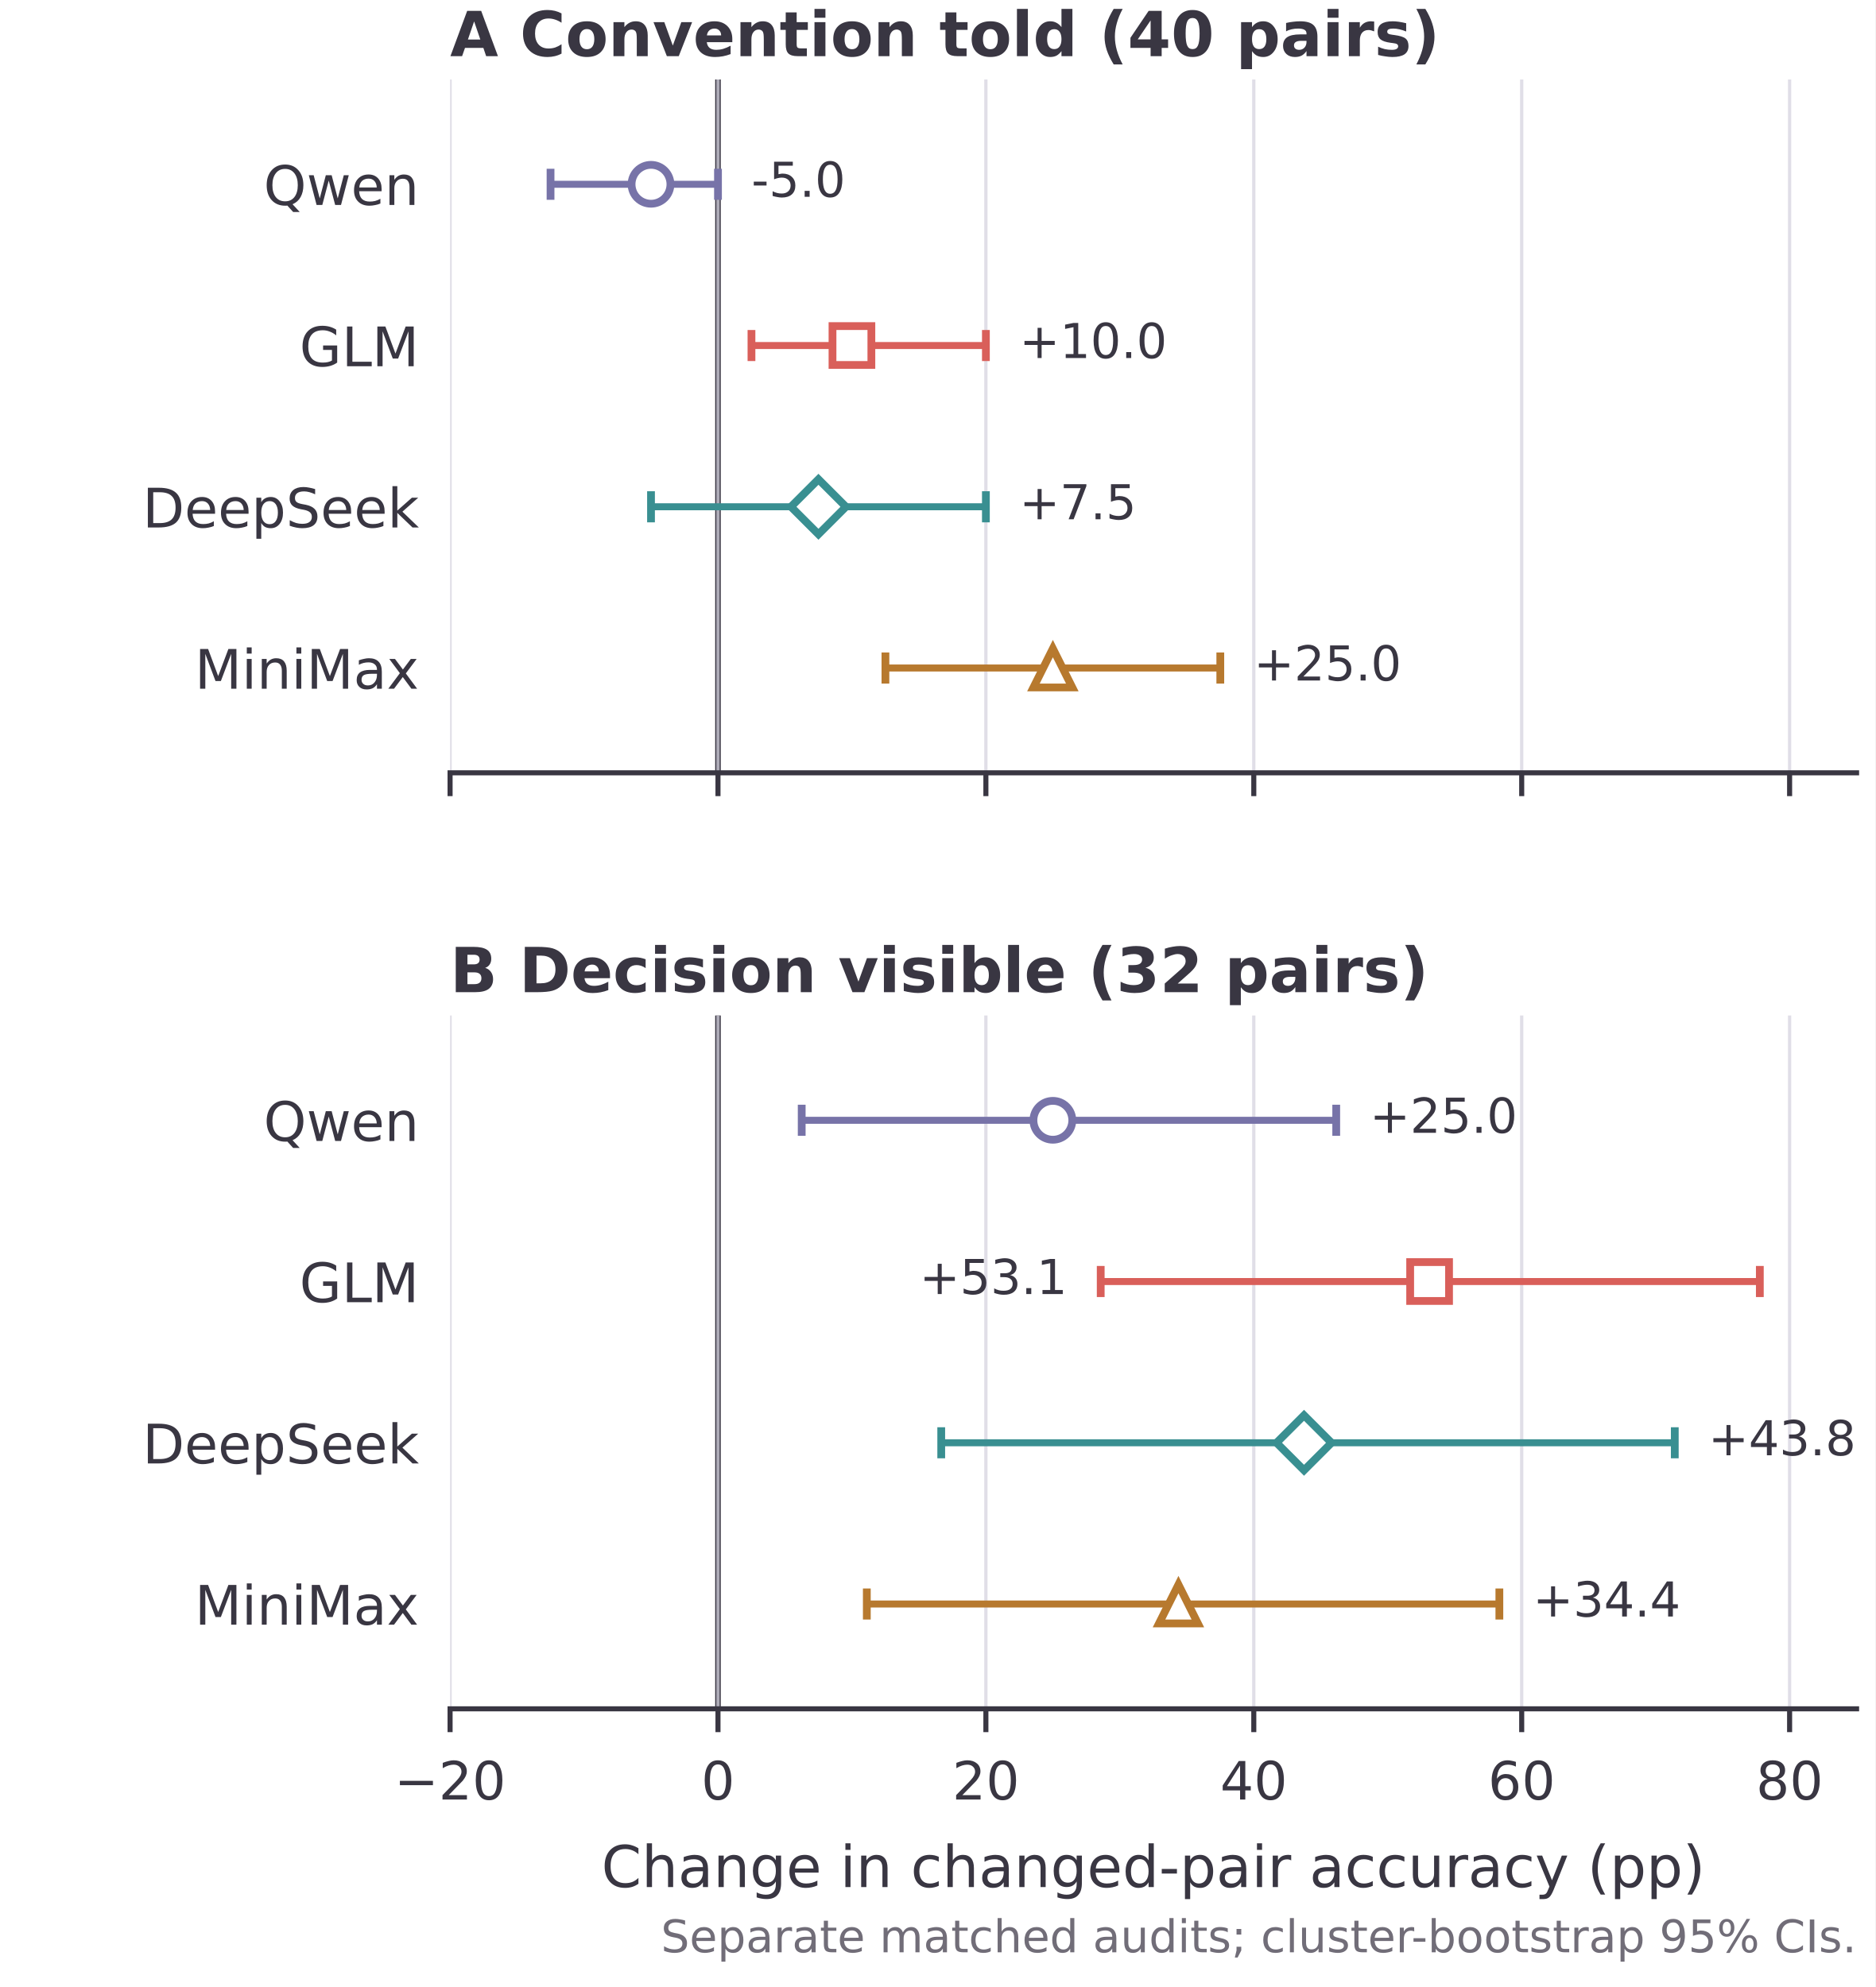
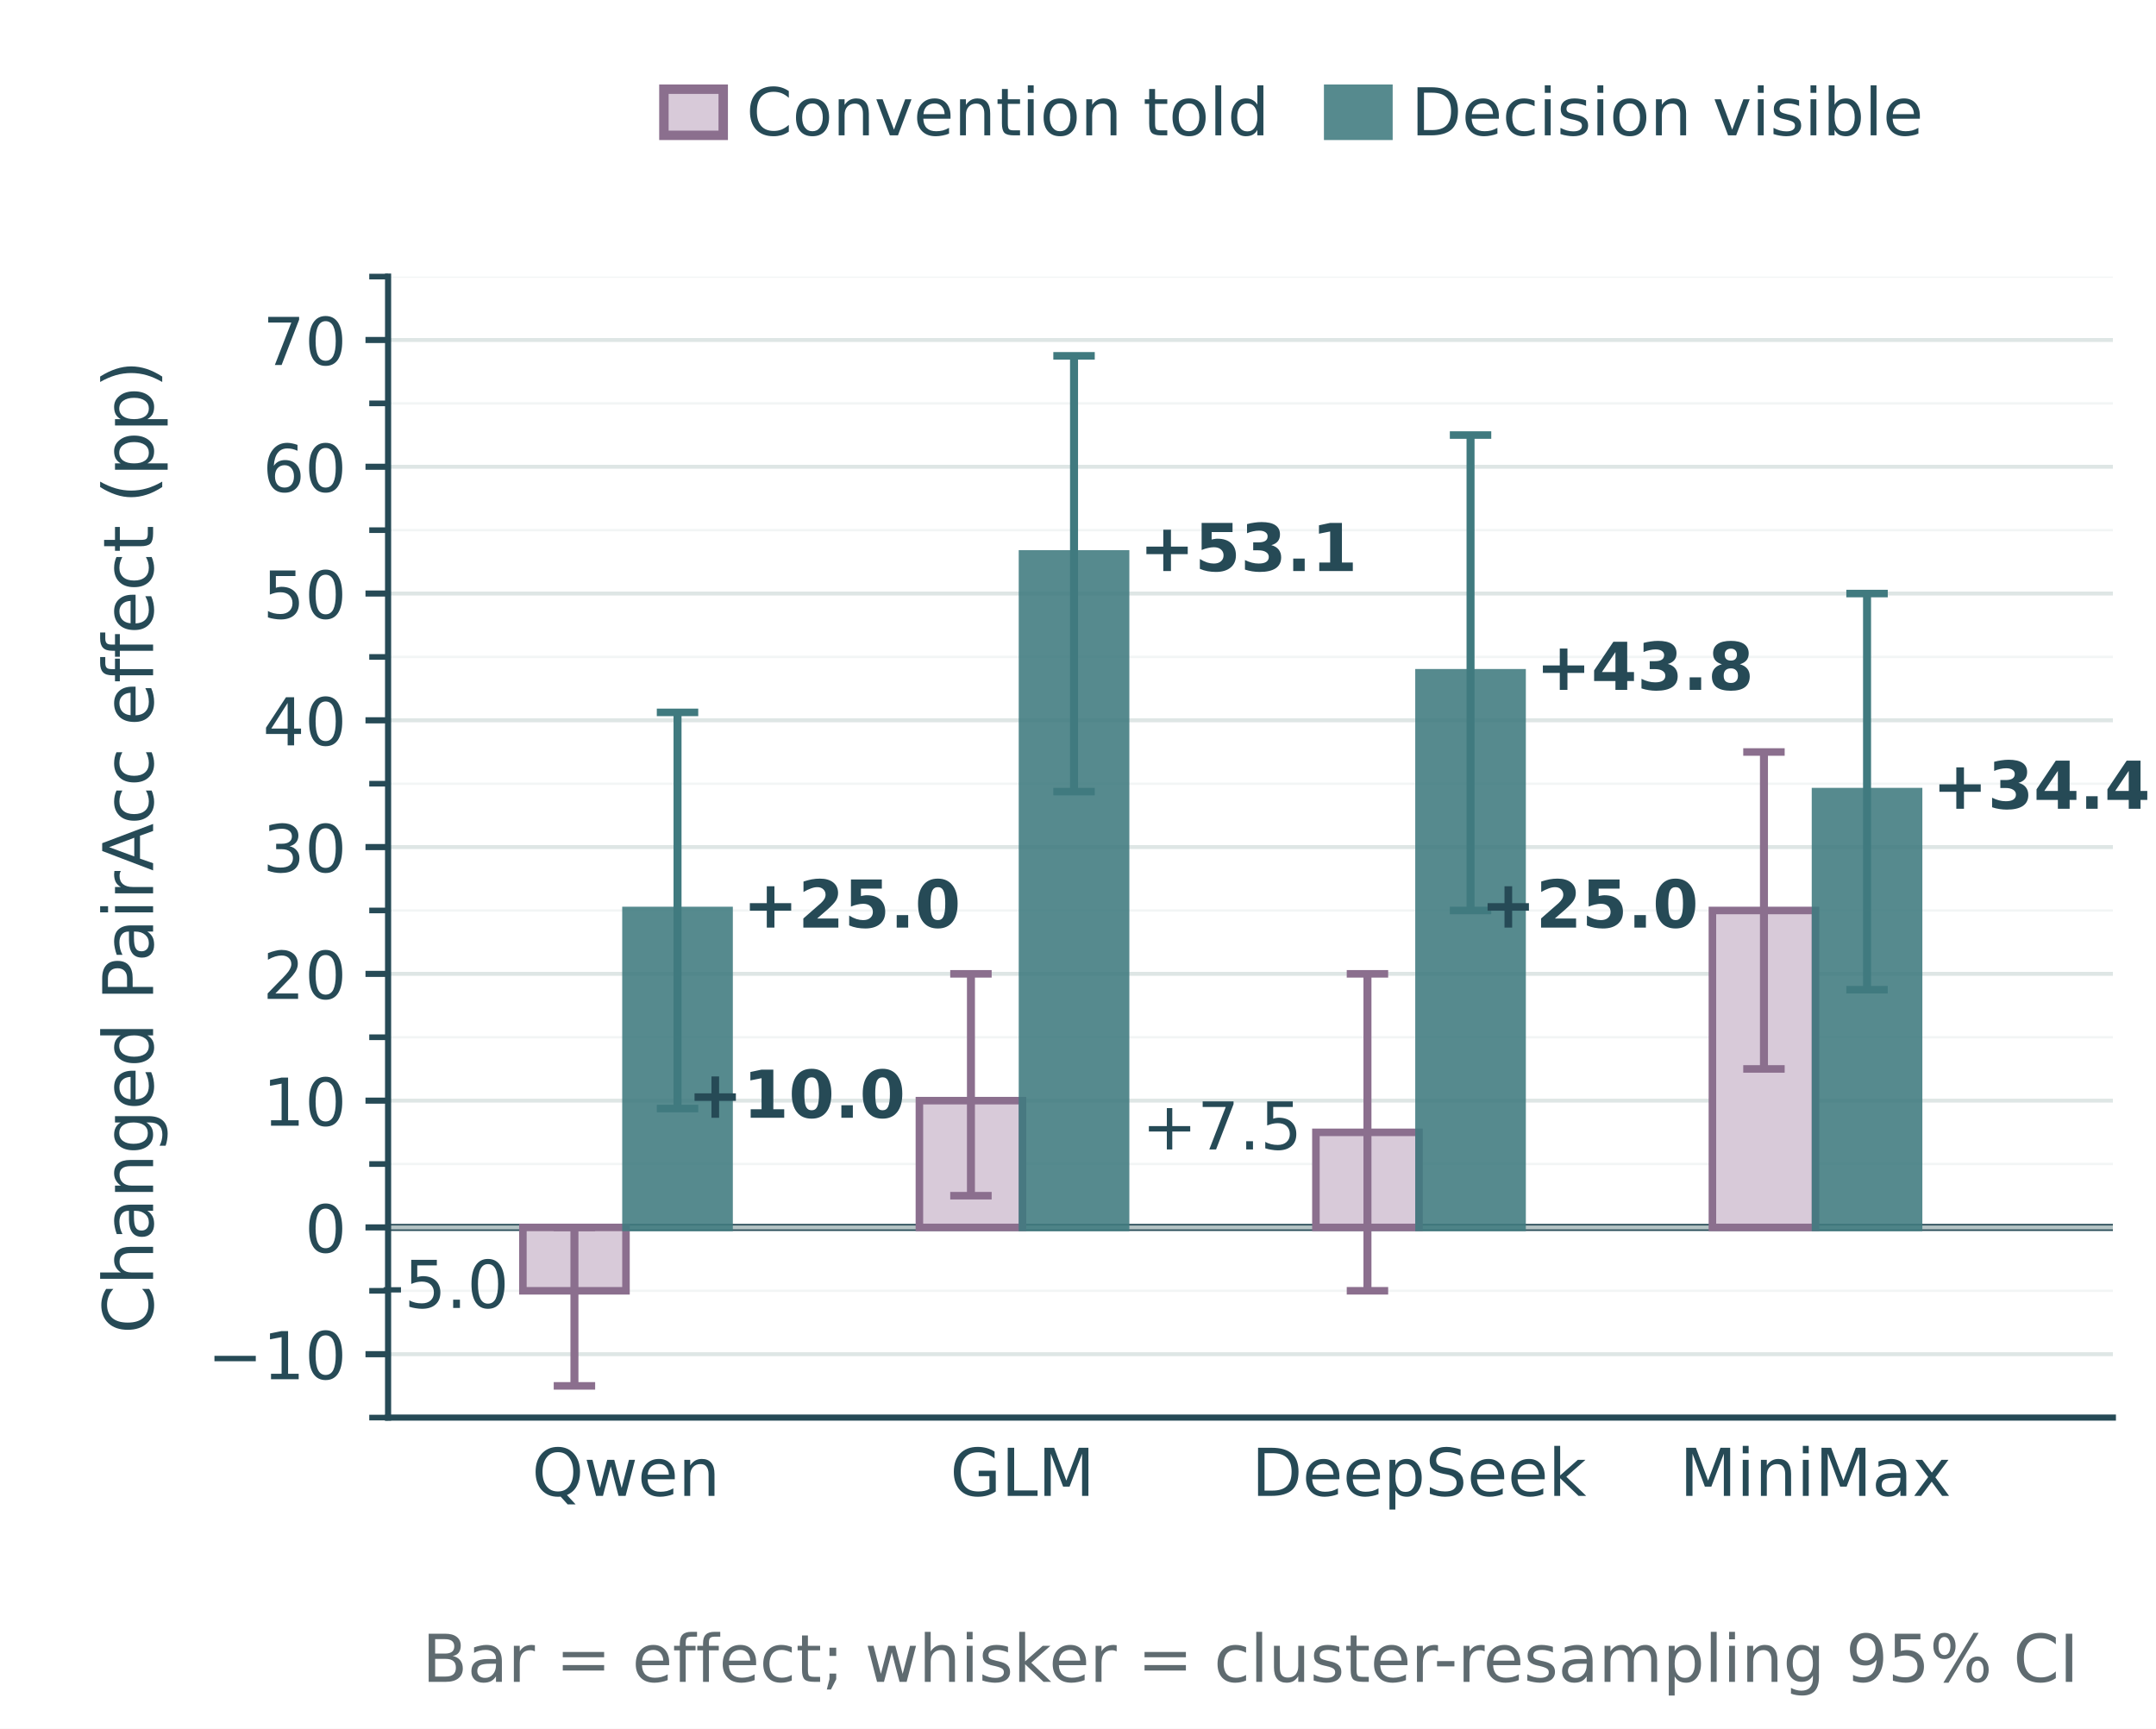
- <svg xmlns="http://www.w3.org/2000/svg" xmlns:xlink="http://www.w3.org/1999/xlink" width="241.2pt" height="255.6pt" viewBox="0 0 241.2 255.6" version="1.1">
+ <svg xmlns="http://www.w3.org/2000/svg" xmlns:xlink="http://www.w3.org/1999/xlink" width="228.96pt" height="183.6pt" viewBox="0 0 228.96 183.6" version="1.1">
  <defs>
    <style type="text/css">*{stroke-linejoin: round; stroke-linecap: butt}</style>
  </defs>
  <g id="figure_1">
    <g id="patch_1">
-       <path d="M 0 255.6 L 241.2 255.6 L 241.2 0 L 0 0 z " style="fill: #ffffff" />
+       <path d="M 0 183.6 L 228.96 183.6 L 228.96 0 L 0 0 z " style="fill: #ffffff" />
    </g>
    <g id="axes_1">
      <g id="patch_2">
-         <path d="M 57.888 99.412 L 238.788 99.412 L 238.788 10.224 L 57.888 10.224 z " style="fill: #ffffff" />
+         <path d="M 41.213 150.552 L 224.381 150.552 L 224.381 29.376 L 41.213 29.376 z " style="fill: #ffffff" />
      </g>
      <g id="line2d_1">
-         <path d="M 92.345 99.412 L 92.345 10.224 " clip-path="url(#p52b27e2eb7)" style="fill: none; stroke: #393642; stroke-width: 0.72; stroke-linecap: square" />
+         <path d="M 41.213 130.356 L 224.381 130.356 " clip-path="url(#p4b5382ca33)" style="fill: none; stroke: #264a56; stroke-width: 0.75; stroke-linecap: square" />
      </g>
      <g id="matplotlib.axis_1">
        <g id="xtick_1">
-           <g id="line2d_2">
-             <path d="M 57.888 99.412 L 57.888 10.224 " clip-path="url(#p52b27e2eb7)" style="fill: none; stroke: #d5d3df; stroke-opacity: 0.75; stroke-width: 0.42; stroke-linecap: square" />
-           </g>
-           <g id="line2d_3">
-             <defs>
-               <path id="m1e7942896d" d="M 0 0 L 0 3 " style="stroke: #393642; stroke-width: 0.65" />
-             </defs>
-             <g>
-               <use xlink:href="#m1e7942896d" x="57.888" y="99.412" style="fill: #393642; stroke: #393642; stroke-width: 0.65" />
-             </g>
+           <g id="line2d_2" />
+           <g id="text_1">
+             <text style="font-size: 7px; font-family: 'DejaVu Sans'; text-anchor: middle; fill: #264a56" x="66.477" y="158.87" transform="rotate(-0 66.47735 158.8704)">Qwen</text>
          </g>
        </g>
        <g id="xtick_2">
-           <g id="line2d_4">
-             <path d="M 92.345 99.412 L 92.345 10.224 " clip-path="url(#p52b27e2eb7)" style="fill: none; stroke: #d5d3df; stroke-opacity: 0.75; stroke-width: 0.42; stroke-linecap: square" />
-           </g>
-           <g id="line2d_5">
-             <g>
-               <use xlink:href="#m1e7942896d" x="92.345" y="99.412" style="fill: #393642; stroke: #393642; stroke-width: 0.65" />
-             </g>
+           <g id="line2d_3" />
+           <g id="text_2">
+             <text style="font-size: 7px; font-family: 'DejaVu Sans'; text-anchor: middle; fill: #264a56" x="108.585" y="158.87" transform="rotate(-0 108.5849 158.8704)">GLM</text>
          </g>
        </g>
        <g id="xtick_3">
-           <g id="line2d_6">
-             <path d="M 126.802 99.412 L 126.802 10.224 " clip-path="url(#p52b27e2eb7)" style="fill: none; stroke: #d5d3df; stroke-opacity: 0.75; stroke-width: 0.42; stroke-linecap: square" />
-           </g>
-           <g id="line2d_7">
-             <g>
-               <use xlink:href="#m1e7942896d" x="126.802" y="99.412" style="fill: #393642; stroke: #393642; stroke-width: 0.65" />
-             </g>
+           <g id="line2d_4" />
+           <g id="text_3">
+             <text style="font-size: 7px; font-family: 'DejaVu Sans'; text-anchor: middle; fill: #264a56" x="150.693" y="158.871" transform="rotate(-0 150.6925 158.8709)">DeepSeek</text>
          </g>
        </g>
        <g id="xtick_4">
-           <g id="line2d_8">
-             <path d="M 161.259 99.412 L 161.259 10.224 " clip-path="url(#p52b27e2eb7)" style="fill: none; stroke: #d5d3df; stroke-opacity: 0.75; stroke-width: 0.42; stroke-linecap: square" />
-           </g>
-           <g id="line2d_9">
-             <g>
-               <use xlink:href="#m1e7942896d" x="161.259" y="99.412" style="fill: #393642; stroke: #393642; stroke-width: 0.65" />
-             </g>
-           </g>
-         </g>
-         <g id="xtick_5">
-           <g id="line2d_10">
-             <path d="M 195.717 99.412 L 195.717 10.224 " clip-path="url(#p52b27e2eb7)" style="fill: none; stroke: #d5d3df; stroke-opacity: 0.75; stroke-width: 0.42; stroke-linecap: square" />
-           </g>
-           <g id="line2d_11">
-             <g>
-               <use xlink:href="#m1e7942896d" x="195.717" y="99.412" style="fill: #393642; stroke: #393642; stroke-width: 0.65" />
-             </g>
-           </g>
-         </g>
-         <g id="xtick_6">
-           <g id="line2d_12">
-             <path d="M 230.174 99.412 L 230.174 10.224 " clip-path="url(#p52b27e2eb7)" style="fill: none; stroke: #d5d3df; stroke-opacity: 0.75; stroke-width: 0.42; stroke-linecap: square" />
-           </g>
-           <g id="line2d_13">
-             <g>
-               <use xlink:href="#m1e7942896d" x="230.174" y="99.412" style="fill: #393642; stroke: #393642; stroke-width: 0.65" />
-             </g>
+           <g id="line2d_5" />
+           <g id="text_4">
+             <text style="font-size: 7px; font-family: 'DejaVu Sans'; text-anchor: middle; fill: #264a56" x="192.8" y="158.871" transform="rotate(-0 192.8001 158.8709)">MiniMax</text>
          </g>
        </g>
      </g>
      <g id="matplotlib.axis_2">
        <g id="ytick_1">
-           <g id="line2d_14" />
-           <g id="text_1">
-             <text style="font-size: 7px; font-family: 'DejaVu Sans'; text-anchor: end; fill: #393642" x="53.888" y="26.365" transform="rotate(-0 53.888 26.3651)">Qwen</text>
+           <g id="line2d_6">
+             <path d="M 41.213 143.82 L 224.381 143.82 " clip-path="url(#p4b5382ca33)" style="fill: none; stroke: #d6e0de; stroke-opacity: 0.8; stroke-width: 0.42; stroke-linecap: square" />
+           </g>
+           <g id="line2d_7">
+             <defs>
+               <path id="m8dcee31d18" d="M 0 0 L -2.4 0 " style="stroke: #264a56; stroke-width: 0.65" />
+             </defs>
+             <g>
+               <use xlink:href="#m8dcee31d18" x="41.213" y="143.82" style="fill: #264a56; stroke: #264a56; stroke-width: 0.65" />
+             </g>
+           </g>
+           <g id="text_5">
+             <text style="font-size: 7px; font-family: 'DejaVu Sans'; text-anchor: end; fill: #264a56" x="36.813" y="146.479" transform="rotate(-0 36.8128 146.4792)">−10</text>
          </g>
        </g>
        <g id="ytick_2">
-           <g id="line2d_15" />
-           <g id="text_2">
-             <text style="font-size: 7px; font-family: 'DejaVu Sans'; text-anchor: end; fill: #393642" x="53.888" y="47.107" transform="rotate(-0 53.888 47.10652)">GLM</text>
+           <g id="line2d_8">
+             <path d="M 41.213 130.356 L 224.381 130.356 " clip-path="url(#p4b5382ca33)" style="fill: none; stroke: #d6e0de; stroke-opacity: 0.8; stroke-width: 0.42; stroke-linecap: square" />
+           </g>
+           <g id="line2d_9">
+             <g>
+               <use xlink:href="#m8dcee31d18" x="41.213" y="130.356" style="fill: #264a56; stroke: #264a56; stroke-width: 0.65" />
+             </g>
+           </g>
+           <g id="text_6">
+             <text style="font-size: 7px; font-family: 'DejaVu Sans'; text-anchor: end; fill: #264a56" x="36.813" y="133.015" transform="rotate(-0 36.8128 133.0152)">0</text>
          </g>
        </g>
        <g id="ytick_3">
-           <g id="line2d_16" />
-           <g id="text_3">
-             <text style="font-size: 7px; font-family: 'DejaVu Sans'; text-anchor: end; fill: #393642" x="53.888" y="67.848" transform="rotate(-0 53.888 67.8482)">DeepSeek</text>
+           <g id="line2d_10">
+             <path d="M 41.213 116.892 L 224.381 116.892 " clip-path="url(#p4b5382ca33)" style="fill: none; stroke: #d6e0de; stroke-opacity: 0.8; stroke-width: 0.42; stroke-linecap: square" />
+           </g>
+           <g id="line2d_11">
+             <g>
+               <use xlink:href="#m8dcee31d18" x="41.213" y="116.892" style="fill: #264a56; stroke: #264a56; stroke-width: 0.65" />
+             </g>
+           </g>
+           <g id="text_7">
+             <text style="font-size: 7px; font-family: 'DejaVu Sans'; text-anchor: end; fill: #264a56" x="36.813" y="119.551" transform="rotate(-0 36.8128 119.5512)">10</text>
          </g>
        </g>
        <g id="ytick_4">
-           <g id="line2d_17" />
-           <g id="text_4">
-             <text style="font-size: 7px; font-family: 'DejaVu Sans'; text-anchor: end; fill: #393642" x="53.888" y="88.59" transform="rotate(-0 53.888 88.58962)">MiniMax</text>
-           </g>
+           <g id="line2d_12">
+             <path d="M 41.213 103.428 L 224.381 103.428 " clip-path="url(#p4b5382ca33)" style="fill: none; stroke: #d6e0de; stroke-opacity: 0.8; stroke-width: 0.42; stroke-linecap: square" />
+           </g>
+           <g id="line2d_13">
+             <g>
+               <use xlink:href="#m8dcee31d18" x="41.213" y="103.428" style="fill: #264a56; stroke: #264a56; stroke-width: 0.65" />
+             </g>
+           </g>
+           <g id="text_8">
+             <text style="font-size: 7px; font-family: 'DejaVu Sans'; text-anchor: end; fill: #264a56" x="36.813" y="106.087" transform="rotate(-0 36.8128 106.0872)">20</text>
+           </g>
+         </g>
+         <g id="ytick_5">
+           <g id="line2d_14">
+             <path d="M 41.213 89.964 L 224.381 89.964 " clip-path="url(#p4b5382ca33)" style="fill: none; stroke: #d6e0de; stroke-opacity: 0.8; stroke-width: 0.42; stroke-linecap: square" />
+           </g>
+           <g id="line2d_15">
+             <g>
+               <use xlink:href="#m8dcee31d18" x="41.213" y="89.964" style="fill: #264a56; stroke: #264a56; stroke-width: 0.65" />
+             </g>
+           </g>
+           <g id="text_9">
+             <text style="font-size: 7px; font-family: 'DejaVu Sans'; text-anchor: end; fill: #264a56" x="36.813" y="92.623" transform="rotate(-0 36.8128 92.62318)">30</text>
+           </g>
+         </g>
+         <g id="ytick_6">
+           <g id="line2d_16">
+             <path d="M 41.213 76.5 L 224.381 76.5 " clip-path="url(#p4b5382ca33)" style="fill: none; stroke: #d6e0de; stroke-opacity: 0.8; stroke-width: 0.42; stroke-linecap: square" />
+           </g>
+           <g id="line2d_17">
+             <g>
+               <use xlink:href="#m8dcee31d18" x="41.213" y="76.5" style="fill: #264a56; stroke: #264a56; stroke-width: 0.65" />
+             </g>
+           </g>
+           <g id="text_10">
+             <text style="font-size: 7px; font-family: 'DejaVu Sans'; text-anchor: end; fill: #264a56" x="36.813" y="79.159" transform="rotate(-0 36.8128 79.15918)">40</text>
+           </g>
+         </g>
+         <g id="ytick_7">
+           <g id="line2d_18">
+             <path d="M 41.213 63.036 L 224.381 63.036 " clip-path="url(#p4b5382ca33)" style="fill: none; stroke: #d6e0de; stroke-opacity: 0.8; stroke-width: 0.42; stroke-linecap: square" />
+           </g>
+           <g id="line2d_19">
+             <g>
+               <use xlink:href="#m8dcee31d18" x="41.213" y="63.036" style="fill: #264a56; stroke: #264a56; stroke-width: 0.65" />
+             </g>
+           </g>
+           <g id="text_11">
+             <text style="font-size: 7px; font-family: 'DejaVu Sans'; text-anchor: end; fill: #264a56" x="36.813" y="65.695" transform="rotate(-0 36.8128 65.69518)">50</text>
+           </g>
+         </g>
+         <g id="ytick_8">
+           <g id="line2d_20">
+             <path d="M 41.213 49.572 L 224.381 49.572 " clip-path="url(#p4b5382ca33)" style="fill: none; stroke: #d6e0de; stroke-opacity: 0.8; stroke-width: 0.42; stroke-linecap: square" />
+           </g>
+           <g id="line2d_21">
+             <g>
+               <use xlink:href="#m8dcee31d18" x="41.213" y="49.572" style="fill: #264a56; stroke: #264a56; stroke-width: 0.65" />
+             </g>
+           </g>
+           <g id="text_12">
+             <text style="font-size: 7px; font-family: 'DejaVu Sans'; text-anchor: end; fill: #264a56" x="36.813" y="52.231" transform="rotate(-0 36.8128 52.23118)">60</text>
+           </g>
+         </g>
+         <g id="ytick_9">
+           <g id="line2d_22">
+             <path d="M 41.213 36.108 L 224.381 36.108 " clip-path="url(#p4b5382ca33)" style="fill: none; stroke: #d6e0de; stroke-opacity: 0.8; stroke-width: 0.42; stroke-linecap: square" />
+           </g>
+           <g id="line2d_23">
+             <g>
+               <use xlink:href="#m8dcee31d18" x="41.213" y="36.108" style="fill: #264a56; stroke: #264a56; stroke-width: 0.65" />
+             </g>
+           </g>
+           <g id="text_13">
+             <text style="font-size: 7px; font-family: 'DejaVu Sans'; text-anchor: end; fill: #264a56" x="36.813" y="38.767" transform="rotate(-0 36.8128 38.76718)">70</text>
+           </g>
+         </g>
+         <g id="ytick_10">
+           <g id="line2d_24">
+             <path d="M 41.213 150.552 L 224.381 150.552 " clip-path="url(#p4b5382ca33)" style="fill: none; stroke: #d6e0de; stroke-opacity: 0.32; stroke-width: 0.25; stroke-linecap: square" />
+           </g>
+           <g id="line2d_25">
+             <defs>
+               <path id="m0b69fc28af" d="M 0 0 L -2 0 " style="stroke: #264a56; stroke-width: 0.6" />
+             </defs>
+             <g>
+               <use xlink:href="#m0b69fc28af" x="41.213" y="150.552" style="fill: #264a56; stroke: #264a56; stroke-width: 0.6" />
+             </g>
+           </g>
+         </g>
+         <g id="ytick_11">
+           <g id="line2d_26">
+             <path d="M 41.213 137.088 L 224.381 137.088 " clip-path="url(#p4b5382ca33)" style="fill: none; stroke: #d6e0de; stroke-opacity: 0.32; stroke-width: 0.25; stroke-linecap: square" />
+           </g>
+           <g id="line2d_27">
+             <g>
+               <use xlink:href="#m0b69fc28af" x="41.213" y="137.088" style="fill: #264a56; stroke: #264a56; stroke-width: 0.6" />
+             </g>
+           </g>
+         </g>
+         <g id="ytick_12">
+           <g id="line2d_28">
+             <path d="M 41.213 123.624 L 224.381 123.624 " clip-path="url(#p4b5382ca33)" style="fill: none; stroke: #d6e0de; stroke-opacity: 0.32; stroke-width: 0.25; stroke-linecap: square" />
+           </g>
+           <g id="line2d_29">
+             <g>
+               <use xlink:href="#m0b69fc28af" x="41.213" y="123.624" style="fill: #264a56; stroke: #264a56; stroke-width: 0.6" />
+             </g>
+           </g>
+         </g>
+         <g id="ytick_13">
+           <g id="line2d_30">
+             <path d="M 41.213 110.16 L 224.381 110.16 " clip-path="url(#p4b5382ca33)" style="fill: none; stroke: #d6e0de; stroke-opacity: 0.32; stroke-width: 0.25; stroke-linecap: square" />
+           </g>
+           <g id="line2d_31">
+             <g>
+               <use xlink:href="#m0b69fc28af" x="41.213" y="110.16" style="fill: #264a56; stroke: #264a56; stroke-width: 0.6" />
+             </g>
+           </g>
+         </g>
+         <g id="ytick_14">
+           <g id="line2d_32">
+             <path d="M 41.213 96.696 L 224.381 96.696 " clip-path="url(#p4b5382ca33)" style="fill: none; stroke: #d6e0de; stroke-opacity: 0.32; stroke-width: 0.25; stroke-linecap: square" />
+           </g>
+           <g id="line2d_33">
+             <g>
+               <use xlink:href="#m0b69fc28af" x="41.213" y="96.696" style="fill: #264a56; stroke: #264a56; stroke-width: 0.6" />
+             </g>
+           </g>
+         </g>
+         <g id="ytick_15">
+           <g id="line2d_34">
+             <path d="M 41.213 83.232 L 224.381 83.232 " clip-path="url(#p4b5382ca33)" style="fill: none; stroke: #d6e0de; stroke-opacity: 0.32; stroke-width: 0.25; stroke-linecap: square" />
+           </g>
+           <g id="line2d_35">
+             <g>
+               <use xlink:href="#m0b69fc28af" x="41.213" y="83.232" style="fill: #264a56; stroke: #264a56; stroke-width: 0.6" />
+             </g>
+           </g>
+         </g>
+         <g id="ytick_16">
+           <g id="line2d_36">
+             <path d="M 41.213 69.768 L 224.381 69.768 " clip-path="url(#p4b5382ca33)" style="fill: none; stroke: #d6e0de; stroke-opacity: 0.32; stroke-width: 0.25; stroke-linecap: square" />
+           </g>
+           <g id="line2d_37">
+             <g>
+               <use xlink:href="#m0b69fc28af" x="41.213" y="69.768" style="fill: #264a56; stroke: #264a56; stroke-width: 0.6" />
+             </g>
+           </g>
+         </g>
+         <g id="ytick_17">
+           <g id="line2d_38">
+             <path d="M 41.213 56.304 L 224.381 56.304 " clip-path="url(#p4b5382ca33)" style="fill: none; stroke: #d6e0de; stroke-opacity: 0.32; stroke-width: 0.25; stroke-linecap: square" />
+           </g>
+           <g id="line2d_39">
+             <g>
+               <use xlink:href="#m0b69fc28af" x="41.213" y="56.304" style="fill: #264a56; stroke: #264a56; stroke-width: 0.6" />
+             </g>
+           </g>
+         </g>
+         <g id="ytick_18">
+           <g id="line2d_40">
+             <path d="M 41.213 42.84 L 224.381 42.84 " clip-path="url(#p4b5382ca33)" style="fill: none; stroke: #d6e0de; stroke-opacity: 0.32; stroke-width: 0.25; stroke-linecap: square" />
+           </g>
+           <g id="line2d_41">
+             <g>
+               <use xlink:href="#m0b69fc28af" x="41.213" y="42.84" style="fill: #264a56; stroke: #264a56; stroke-width: 0.6" />
+             </g>
+           </g>
+         </g>
+         <g id="ytick_19">
+           <g id="line2d_42">
+             <path d="M 41.213 29.376 L 224.381 29.376 " clip-path="url(#p4b5382ca33)" style="fill: none; stroke: #d6e0de; stroke-opacity: 0.32; stroke-width: 0.25; stroke-linecap: square" />
+           </g>
+           <g id="line2d_43">
+             <g>
+               <use xlink:href="#m0b69fc28af" x="41.213" y="29.376" style="fill: #264a56; stroke: #264a56; stroke-width: 0.6" />
+             </g>
+           </g>
+         </g>
+         <g id="text_14">
+           <text style="font-size: 7.4px; font-family: 'DejaVu Sans'; text-anchor: middle; fill: #264a56" x="16.262" y="89.964" transform="rotate(-90 16.26178 89.964)">Changed PairAcc effect (pp)</text>
        </g>
      </g>
      <g id="patch_3">
-         <path d="M 57.888 99.412 L 238.788 99.412 " style="fill: none; stroke: #393642; stroke-width: 0.65; stroke-linejoin: miter; stroke-linecap: square" />
+         <path d="M 55.529 130.356 L 66.477 130.356 L 66.477 137.088 L 55.529 137.088 z " clip-path="url(#p4b5382ca33)" style="fill: #d8cad9; stroke: #8b6f8e; stroke-width: 0.8; stroke-linejoin: miter" />
+       </g>
+       <g id="patch_4">
+         <path d="M 66.477 130.356 L 77.425 130.356 L 77.425 96.696 L 66.477 96.696 z " clip-path="url(#p4b5382ca33)" style="fill: #407a7f; opacity: 0.88; stroke: #407a7f; stroke-width: 0.8; stroke-linejoin: miter" />
+       </g>
+       <g id="patch_5">
+         <path d="M 97.637 130.356 L 108.585 130.356 L 108.585 116.892 L 97.637 116.892 z " clip-path="url(#p4b5382ca33)" style="fill: #d8cad9; stroke: #8b6f8e; stroke-width: 0.8; stroke-linejoin: miter" />
+       </g>
+       <g id="patch_6">
+         <path d="M 108.585 130.356 L 119.533 130.356 L 119.533 58.828 L 108.585 58.828 z " clip-path="url(#p4b5382ca33)" style="fill: #407a7f; opacity: 0.88; stroke: #407a7f; stroke-width: 0.8; stroke-linejoin: miter" />
+       </g>
+       <g id="patch_7">
+         <path d="M 139.745 130.356 L 150.693 130.356 L 150.693 120.258 L 139.745 120.258 z " clip-path="url(#p4b5382ca33)" style="fill: #d8cad9; stroke: #8b6f8e; stroke-width: 0.8; stroke-linejoin: miter" />
+       </g>
+       <g id="patch_8">
+         <path d="M 150.693 130.356 L 161.64 130.356 L 161.64 71.451 L 150.693 71.451 z " clip-path="url(#p4b5382ca33)" style="fill: #407a7f; opacity: 0.88; stroke: #407a7f; stroke-width: 0.8; stroke-linejoin: miter" />
+       </g>
+       <g id="patch_9">
+         <path d="M 181.852 130.356 L 192.8 130.356 L 192.8 96.696 L 181.852 96.696 z " clip-path="url(#p4b5382ca33)" style="fill: #d8cad9; stroke: #8b6f8e; stroke-width: 0.8; stroke-linejoin: miter" />
+       </g>
+       <g id="patch_10">
+         <path d="M 192.8 130.356 L 203.748 130.356 L 203.748 84.073 L 192.8 84.073 z " clip-path="url(#p4b5382ca33)" style="fill: #407a7f; opacity: 0.88; stroke: #407a7f; stroke-width: 0.8; stroke-linejoin: miter" />
+       </g>
+       <g id="patch_11">
+         <path d="M 41.213 150.552 L 41.213 29.376 " style="fill: none; stroke: #264a56; stroke-width: 0.65; stroke-linejoin: miter; stroke-linecap: square" />
+       </g>
+       <g id="patch_12">
+         <path d="M 41.213 150.552 L 224.381 150.552 " style="fill: none; stroke: #264a56; stroke-width: 0.65; stroke-linejoin: miter; stroke-linecap: square" />
      </g>
      <g id="LineCollection_1">
-         <path d="M 70.809 23.706 L 92.345 23.706 " clip-path="url(#p52b27e2eb7)" style="fill: none; stroke: #7773a8; stroke-width: 0.9" />
-       </g>
-       <g id="line2d_18">
+         <path d="M 61.003 147.186 L 61.003 130.356 " clip-path="url(#p4b5382ca33)" style="fill: none; stroke: #8b6f8e; stroke-width: 0.85" />
+       </g>
+       <g id="line2d_44">
        <defs>
-           <path id="mc3fe149f65" d="M 0 2 L 0 -2 " style="stroke: #7773a8" />
+           <path id="m7b2ee57a2c" d="M 2.2 0 L -2.2 -0 " style="stroke: #8b6f8e; stroke-width: 0.8" />
        </defs>
-         <g clip-path="url(#p52b27e2eb7)">
-           <use xlink:href="#mc3fe149f65" x="70.809" y="23.706" style="fill: #1f77b4; stroke: #7773a8" />
-         </g>
-       </g>
-       <g id="line2d_19">
-         <g clip-path="url(#p52b27e2eb7)">
-           <use xlink:href="#mc3fe149f65" x="92.345" y="23.706" style="fill: #1f77b4; stroke: #7773a8" />
-         </g>
-       </g>
-       <g id="text_5">
-         <text style="font-size: 6.2px; font-family: 'DejaVu Sans'; text-anchor: start; fill: #393642" x="96.652" y="25.316" transform="rotate(-0 96.65229 25.31647)">-5.0</text>
+         <g clip-path="url(#p4b5382ca33)">
+           <use xlink:href="#m7b2ee57a2c" x="61.003" y="147.186" style="fill: #1f77b4; stroke: #8b6f8e; stroke-width: 0.8" />
+         </g>
+       </g>
+       <g id="line2d_45">
+         <g clip-path="url(#p4b5382ca33)">
+           <use xlink:href="#m7b2ee57a2c" x="61.003" y="130.356" style="fill: #1f77b4; stroke: #8b6f8e; stroke-width: 0.8" />
+         </g>
      </g>
      <g id="LineCollection_2">
-         <path d="M 96.652 44.447 L 126.802 44.447 " clip-path="url(#p52b27e2eb7)" style="fill: none; stroke: #d95f5a; stroke-width: 0.9" />
-       </g>
-       <g id="line2d_20">
+         <path d="M 71.951 117.734 L 71.951 75.659 " clip-path="url(#p4b5382ca33)" style="fill: none; stroke: #407a7f; stroke-width: 0.85" />
+       </g>
+       <g id="line2d_46">
        <defs>
-           <path id="meba94f6f41" d="M 0 2 L 0 -2 " style="stroke: #d95f5a" />
+           <path id="m14e92a8eba" d="M 2.2 0 L -2.2 -0 " style="stroke: #407a7f; stroke-width: 0.8" />
        </defs>
-         <g clip-path="url(#p52b27e2eb7)">
-           <use xlink:href="#meba94f6f41" x="96.652" y="44.447" style="fill: #ff7f0e; stroke: #d95f5a" />
-         </g>
-       </g>
-       <g id="line2d_21">
-         <g clip-path="url(#p52b27e2eb7)">
-           <use xlink:href="#meba94f6f41" x="126.802" y="44.447" style="fill: #ff7f0e; stroke: #d95f5a" />
-         </g>
-       </g>
-       <g id="text_6">
-         <text style="font-size: 6.2px; font-family: 'DejaVu Sans'; text-anchor: start; fill: #393642" x="131.109" y="46.058" transform="rotate(-0 131.1094 46.05788)">+10.0</text>
+         <g clip-path="url(#p4b5382ca33)">
+           <use xlink:href="#m14e92a8eba" x="71.951" y="117.734" style="fill: #1f77b4; stroke: #407a7f; stroke-width: 0.8" />
+         </g>
+       </g>
+       <g id="line2d_47">
+         <g clip-path="url(#p4b5382ca33)">
+           <use xlink:href="#m14e92a8eba" x="71.951" y="75.659" style="fill: #1f77b4; stroke: #407a7f; stroke-width: 0.8" />
+         </g>
      </g>
      <g id="LineCollection_3">
-         <path d="M 83.731 65.189 L 126.802 65.189 " clip-path="url(#p52b27e2eb7)" style="fill: none; stroke: #398f91; stroke-width: 0.9" />
-       </g>
-       <g id="line2d_22">
-         <defs>
-           <path id="m92b0b7b442" d="M 0 2 L 0 -2 " style="stroke: #398f91" />
-         </defs>
-         <g clip-path="url(#p52b27e2eb7)">
-           <use xlink:href="#m92b0b7b442" x="83.731" y="65.189" style="fill: #2ca02c; stroke: #398f91" />
-         </g>
-       </g>
-       <g id="line2d_23">
-         <g clip-path="url(#p52b27e2eb7)">
-           <use xlink:href="#m92b0b7b442" x="126.802" y="65.189" style="fill: #2ca02c; stroke: #398f91" />
-         </g>
-       </g>
-       <g id="text_7">
-         <text style="font-size: 6.2px; font-family: 'DejaVu Sans'; text-anchor: start; fill: #393642" x="131.109" y="66.799" transform="rotate(-0 131.1094 66.7993)">+7.5</text>
+         <path d="M 103.111 126.99 L 103.111 103.428 " clip-path="url(#p4b5382ca33)" style="fill: none; stroke: #8b6f8e; stroke-width: 0.85" />
+       </g>
+       <g id="line2d_48">
+         <g clip-path="url(#p4b5382ca33)">
+           <use xlink:href="#m7b2ee57a2c" x="103.111" y="126.99" style="fill: #1f77b4; stroke: #8b6f8e; stroke-width: 0.8" />
+         </g>
+       </g>
+       <g id="line2d_49">
+         <g clip-path="url(#p4b5382ca33)">
+           <use xlink:href="#m7b2ee57a2c" x="103.111" y="103.428" style="fill: #1f77b4; stroke: #8b6f8e; stroke-width: 0.8" />
+         </g>
      </g>
      <g id="LineCollection_4">
-         <path d="M 113.881 85.93 L 156.952 85.93 " clip-path="url(#p52b27e2eb7)" style="fill: none; stroke: #b7792e; stroke-width: 0.9" />
-       </g>
-       <g id="line2d_24">
-         <defs>
-           <path id="m4ad0f5ff0e" d="M 0 2 L 0 -2 " style="stroke: #b7792e" />
-         </defs>
-         <g clip-path="url(#p52b27e2eb7)">
-           <use xlink:href="#m4ad0f5ff0e" x="113.881" y="85.93" style="fill: #d62728; stroke: #b7792e" />
-         </g>
-       </g>
-       <g id="line2d_25">
-         <g clip-path="url(#p52b27e2eb7)">
-           <use xlink:href="#m4ad0f5ff0e" x="156.952" y="85.93" style="fill: #d62728; stroke: #b7792e" />
-         </g>
-       </g>
-       <g id="text_8">
-         <text style="font-size: 6.2px; font-family: 'DejaVu Sans'; text-anchor: start; fill: #393642" x="161.259" y="87.541" transform="rotate(-0 161.2594 87.54071)">+25.0</text>
-       </g>
-       <g id="text_9">
-         <text style="font-weight: 700; font-size: 8px; font-family: 'DejaVu Sans'; text-anchor: start; fill: #393642" x="57.888" y="7.224" transform="rotate(-0 57.888 7.224)">A  Convention told (40 pairs)</text>
-       </g>
-       <g id="line2d_26">
-         <defs>
-           <path id="ma683d4ed22" d="M 0 2.5 C 0.663 2.5 1.299 2.237 1.768 1.768 C 2.237 1.299 2.5 0.663 2.5 0 C 2.5 -0.663 2.237 -1.299 1.768 -1.768 C 1.299 -2.237 0.663 -2.5 0 -2.5 C -0.663 -2.5 -1.299 -2.237 -1.768 -1.768 C -2.237 -1.299 -2.5 -0.663 -2.5 0 C -2.5 0.663 -2.237 1.299 -1.768 1.768 C -1.299 2.237 -0.663 2.5 0 2.5 z " style="stroke: #7773a8" />
-         </defs>
-         <g clip-path="url(#p52b27e2eb7)">
-           <use xlink:href="#ma683d4ed22" x="83.731" y="23.706" style="fill: #ffffff; stroke: #7773a8" />
-         </g>
-       </g>
-       <g id="line2d_27">
-         <defs>
-           <path id="m601b0649b5" d="M -2.5 2.5 L 2.5 2.5 L 2.5 -2.5 L -2.5 -2.5 z " style="stroke: #d95f5a; stroke-linejoin: miter" />
-         </defs>
-         <g clip-path="url(#p52b27e2eb7)">
-           <use xlink:href="#m601b0649b5" x="109.574" y="44.447" style="fill: #ffffff; stroke: #d95f5a; stroke-linejoin: miter" />
-         </g>
-       </g>
-       <g id="line2d_28">
-         <defs>
-           <path id="mabc0e6b195" d="M -0 3.536 L 3.536 0 L 0 -3.536 L -3.536 -0 z " style="stroke: #398f91; stroke-linejoin: miter" />
-         </defs>
-         <g clip-path="url(#p52b27e2eb7)">
-           <use xlink:href="#mabc0e6b195" x="105.267" y="65.189" style="fill: #ffffff; stroke: #398f91; stroke-linejoin: miter" />
-         </g>
-       </g>
-       <g id="line2d_29">
-         <defs>
-           <path id="mdefe6f6e66" d="M 0 -2.5 L -2.5 2.5 L 2.5 2.5 z " style="stroke: #b7792e; stroke-linejoin: miter" />
-         </defs>
-         <g clip-path="url(#p52b27e2eb7)">
-           <use xlink:href="#mdefe6f6e66" x="135.417" y="85.93" style="fill: #ffffff; stroke: #b7792e; stroke-linejoin: miter" />
-         </g>
+         <path d="M 114.059 84.073 L 114.059 37.791 " clip-path="url(#p4b5382ca33)" style="fill: none; stroke: #407a7f; stroke-width: 0.85" />
+       </g>
+       <g id="line2d_50">
+         <g clip-path="url(#p4b5382ca33)">
+           <use xlink:href="#m14e92a8eba" x="114.059" y="84.073" style="fill: #1f77b4; stroke: #407a7f; stroke-width: 0.8" />
+         </g>
+       </g>
+       <g id="line2d_51">
+         <g clip-path="url(#p4b5382ca33)">
+           <use xlink:href="#m14e92a8eba" x="114.059" y="37.791" style="fill: #1f77b4; stroke: #407a7f; stroke-width: 0.8" />
+         </g>
+       </g>
+       <g id="LineCollection_5">
+         <path d="M 145.219 137.088 L 145.219 103.428 " clip-path="url(#p4b5382ca33)" style="fill: none; stroke: #8b6f8e; stroke-width: 0.85" />
+       </g>
+       <g id="line2d_52">
+         <g clip-path="url(#p4b5382ca33)">
+           <use xlink:href="#m7b2ee57a2c" x="145.219" y="137.088" style="fill: #1f77b4; stroke: #8b6f8e; stroke-width: 0.8" />
+         </g>
+       </g>
+       <g id="line2d_53">
+         <g clip-path="url(#p4b5382ca33)">
+           <use xlink:href="#m7b2ee57a2c" x="145.219" y="103.428" style="fill: #1f77b4; stroke: #8b6f8e; stroke-width: 0.8" />
+         </g>
+       </g>
+       <g id="LineCollection_6">
+         <path d="M 156.167 96.696 L 156.167 46.206 " clip-path="url(#p4b5382ca33)" style="fill: none; stroke: #407a7f; stroke-width: 0.85" />
+       </g>
+       <g id="line2d_54">
+         <g clip-path="url(#p4b5382ca33)">
+           <use xlink:href="#m14e92a8eba" x="156.167" y="96.696" style="fill: #1f77b4; stroke: #407a7f; stroke-width: 0.8" />
+         </g>
+       </g>
+       <g id="line2d_55">
+         <g clip-path="url(#p4b5382ca33)">
+           <use xlink:href="#m14e92a8eba" x="156.167" y="46.206" style="fill: #1f77b4; stroke: #407a7f; stroke-width: 0.8" />
+         </g>
+       </g>
+       <g id="LineCollection_7">
+         <path d="M 187.326 113.526 L 187.326 79.866 " clip-path="url(#p4b5382ca33)" style="fill: none; stroke: #8b6f8e; stroke-width: 0.85" />
+       </g>
+       <g id="line2d_56">
+         <g clip-path="url(#p4b5382ca33)">
+           <use xlink:href="#m7b2ee57a2c" x="187.326" y="113.526" style="fill: #1f77b4; stroke: #8b6f8e; stroke-width: 0.8" />
+         </g>
+       </g>
+       <g id="line2d_57">
+         <g clip-path="url(#p4b5382ca33)">
+           <use xlink:href="#m7b2ee57a2c" x="187.326" y="79.866" style="fill: #1f77b4; stroke: #8b6f8e; stroke-width: 0.8" />
+         </g>
+       </g>
+       <g id="LineCollection_8">
+         <path d="M 198.274 105.111 L 198.274 63.036 " clip-path="url(#p4b5382ca33)" style="fill: none; stroke: #407a7f; stroke-width: 0.85" />
+       </g>
+       <g id="line2d_58">
+         <g clip-path="url(#p4b5382ca33)">
+           <use xlink:href="#m14e92a8eba" x="198.274" y="105.111" style="fill: #1f77b4; stroke: #407a7f; stroke-width: 0.8" />
+         </g>
+       </g>
+       <g id="line2d_59">
+         <g clip-path="url(#p4b5382ca33)">
+           <use xlink:href="#m14e92a8eba" x="198.274" y="63.036" style="fill: #1f77b4; stroke: #407a7f; stroke-width: 0.8" />
+         </g>
+       </g>
+       <g id="text_15">
+         <text style="font-size: 7px; font-family: 'DejaVu Sans'; text-anchor: end; fill: #264a56" x="54.056" y="138.906" transform="rotate(-0 54.05561 138.9064)">-5.0</text>
+       </g>
+       <g id="text_16">
+         <text style="font-weight: 700; font-size: 7px; font-family: 'DejaVu Sans'; text-anchor: start; fill: #264a56" x="78.899" y="98.514" transform="rotate(-0 78.89909 98.51436)">+25.0</text>
+       </g>
+       <g id="text_17">
+         <text style="font-weight: 700; font-size: 7px; font-family: 'DejaVu Sans'; text-anchor: end; fill: #264a56" x="96.163" y="118.71" transform="rotate(-0 96.1632 118.7104)">+10.0</text>
+       </g>
+       <g id="text_18">
+         <text style="font-weight: 700; font-size: 7px; font-family: 'DejaVu Sans'; text-anchor: start; fill: #264a56" x="121.007" y="60.647" transform="rotate(-0 121.0067 60.64686)">+53.1</text>
+       </g>
+       <g id="text_19">
+         <text style="font-size: 7px; font-family: 'DejaVu Sans'; text-anchor: end; fill: #264a56" x="138.271" y="122.076" transform="rotate(-0 138.2708 122.0764)">+7.5</text>
+       </g>
+       <g id="text_20">
+         <text style="font-weight: 700; font-size: 7px; font-family: 'DejaVu Sans'; text-anchor: start; fill: #264a56" x="163.114" y="73.269" transform="rotate(-0 163.1143 73.26936)">+43.8</text>
+       </g>
+       <g id="text_21">
+         <text style="font-weight: 700; font-size: 7px; font-family: 'DejaVu Sans'; text-anchor: end; fill: #264a56" x="180.378" y="98.514" transform="rotate(-0 180.3784 98.51436)">+25.0</text>
+       </g>
+       <g id="text_22">
+         <text style="font-weight: 700; font-size: 7px; font-family: 'DejaVu Sans'; text-anchor: start; fill: #264a56" x="205.222" y="85.892" transform="rotate(-0 205.2218 85.89186)">+34.4</text>
      </g>
    </g>
-     <g id="axes_2">
-       <g id="patch_4">
-         <path d="M 57.888 219.816 L 238.788 219.816 L 238.788 130.628 L 57.888 130.628 z " style="fill: #ffffff" />
-       </g>
-       <g id="line2d_30">
-         <path d="M 92.345 219.816 L 92.345 130.628 " clip-path="url(#pd881dd7d60)" style="fill: none; stroke: #393642; stroke-width: 0.72; stroke-linecap: square" />
-       </g>
-       <g id="matplotlib.axis_3">
-         <g id="xtick_7">
-           <g id="line2d_31">
-             <path d="M 57.888 219.816 L 57.888 130.628 " clip-path="url(#pd881dd7d60)" style="fill: none; stroke: #d5d3df; stroke-opacity: 0.75; stroke-width: 0.42; stroke-linecap: square" />
-           </g>
-           <g id="line2d_32">
-             <g>
-               <use xlink:href="#m1e7942896d" x="57.888" y="219.816" style="fill: #393642; stroke: #393642; stroke-width: 0.65" />
-             </g>
-           </g>
-           <g id="text_10">
-             <text style="font-size: 6.8px; font-family: 'DejaVu Sans'; text-anchor: middle; fill: #393642" x="57.888" y="231.482" transform="rotate(-0 57.888 231.4824)">−20</text>
-           </g>
-         </g>
-         <g id="xtick_8">
-           <g id="line2d_33">
-             <path d="M 92.345 219.816 L 92.345 130.628 " clip-path="url(#pd881dd7d60)" style="fill: none; stroke: #d5d3df; stroke-opacity: 0.75; stroke-width: 0.42; stroke-linecap: square" />
-           </g>
-           <g id="line2d_34">
-             <g>
-               <use xlink:href="#m1e7942896d" x="92.345" y="219.816" style="fill: #393642; stroke: #393642; stroke-width: 0.65" />
-             </g>
-           </g>
-           <g id="text_11">
-             <text style="font-size: 6.8px; font-family: 'DejaVu Sans'; text-anchor: middle; fill: #393642" x="92.345" y="231.482" transform="rotate(-0 92.34514 231.4824)">0</text>
-           </g>
-         </g>
-         <g id="xtick_9">
-           <g id="line2d_35">
-             <path d="M 126.802 219.816 L 126.802 130.628 " clip-path="url(#pd881dd7d60)" style="fill: none; stroke: #d5d3df; stroke-opacity: 0.75; stroke-width: 0.42; stroke-linecap: square" />
-           </g>
-           <g id="line2d_36">
-             <g>
-               <use xlink:href="#m1e7942896d" x="126.802" y="219.816" style="fill: #393642; stroke: #393642; stroke-width: 0.65" />
-             </g>
-           </g>
-           <g id="text_12">
-             <text style="font-size: 6.8px; font-family: 'DejaVu Sans'; text-anchor: middle; fill: #393642" x="126.802" y="231.482" transform="rotate(-0 126.8023 231.4824)">20</text>
-           </g>
-         </g>
-         <g id="xtick_10">
-           <g id="line2d_37">
-             <path d="M 161.259 219.816 L 161.259 130.628 " clip-path="url(#pd881dd7d60)" style="fill: none; stroke: #d5d3df; stroke-opacity: 0.75; stroke-width: 0.42; stroke-linecap: square" />
-           </g>
-           <g id="line2d_38">
-             <g>
-               <use xlink:href="#m1e7942896d" x="161.259" y="219.816" style="fill: #393642; stroke: #393642; stroke-width: 0.65" />
-             </g>
-           </g>
-           <g id="text_13">
-             <text style="font-size: 6.8px; font-family: 'DejaVu Sans'; text-anchor: middle; fill: #393642" x="161.259" y="231.482" transform="rotate(-0 161.2594 231.4824)">40</text>
-           </g>
-         </g>
-         <g id="xtick_11">
-           <g id="line2d_39">
-             <path d="M 195.717 219.816 L 195.717 130.628 " clip-path="url(#pd881dd7d60)" style="fill: none; stroke: #d5d3df; stroke-opacity: 0.75; stroke-width: 0.42; stroke-linecap: square" />
-           </g>
-           <g id="line2d_40">
-             <g>
-               <use xlink:href="#m1e7942896d" x="195.717" y="219.816" style="fill: #393642; stroke: #393642; stroke-width: 0.65" />
-             </g>
-           </g>
-           <g id="text_14">
-             <text style="font-size: 6.8px; font-family: 'DejaVu Sans'; text-anchor: middle; fill: #393642" x="195.717" y="231.482" transform="rotate(-0 195.7166 231.4824)">60</text>
-           </g>
-         </g>
-         <g id="xtick_12">
-           <g id="line2d_41">
-             <path d="M 230.174 219.816 L 230.174 130.628 " clip-path="url(#pd881dd7d60)" style="fill: none; stroke: #d5d3df; stroke-opacity: 0.75; stroke-width: 0.42; stroke-linecap: square" />
-           </g>
-           <g id="line2d_42">
-             <g>
-               <use xlink:href="#m1e7942896d" x="230.174" y="219.816" style="fill: #393642; stroke: #393642; stroke-width: 0.65" />
-             </g>
-           </g>
-           <g id="text_15">
-             <text style="font-size: 6.8px; font-family: 'DejaVu Sans'; text-anchor: middle; fill: #393642" x="230.174" y="231.482" transform="rotate(-0 230.1737 231.4824)">80</text>
-           </g>
-         </g>
-         <g id="text_16">
-           <text style="font-size: 7.4px; font-family: 'DejaVu Sans'; text-anchor: middle; fill: #393642" x="148.338" y="242.739" transform="rotate(-0 148.338 242.7388)">Change in changed-pair accuracy (pp)</text>
-         </g>
-       </g>
-       <g id="matplotlib.axis_4">
-         <g id="ytick_5">
-           <g id="line2d_43" />
-           <g id="text_17">
-             <text style="font-size: 7px; font-family: 'DejaVu Sans'; text-anchor: end; fill: #393642" x="53.888" y="146.769" transform="rotate(-0 53.888 146.769)">Qwen</text>
-           </g>
-         </g>
-         <g id="ytick_6">
-           <g id="line2d_44" />
-           <g id="text_18">
-             <text style="font-size: 7px; font-family: 'DejaVu Sans'; text-anchor: end; fill: #393642" x="53.888" y="167.51" transform="rotate(-0 53.888 167.5104)">GLM</text>
-           </g>
-         </g>
-         <g id="ytick_7">
-           <g id="line2d_45" />
-           <g id="text_19">
-             <text style="font-size: 7px; font-family: 'DejaVu Sans'; text-anchor: end; fill: #393642" x="53.888" y="188.252" transform="rotate(-0 53.888 188.2521)">DeepSeek</text>
-           </g>
-         </g>
-         <g id="ytick_8">
-           <g id="line2d_46" />
-           <g id="text_20">
-             <text style="font-size: 7px; font-family: 'DejaVu Sans'; text-anchor: end; fill: #393642" x="53.888" y="208.994" transform="rotate(-0 53.888 208.9935)">MiniMax</text>
-           </g>
-         </g>
-       </g>
-       <g id="patch_5">
-         <path d="M 57.888 219.816 L 238.788 219.816 " style="fill: none; stroke: #393642; stroke-width: 0.65; stroke-linejoin: miter; stroke-linecap: square" />
-       </g>
-       <g id="LineCollection_5">
-         <path d="M 103.113 144.11 L 171.862 144.11 " clip-path="url(#pd881dd7d60)" style="fill: none; stroke: #7773a8; stroke-width: 0.9" />
-       </g>
-       <g id="line2d_47">
-         <g clip-path="url(#pd881dd7d60)">
-           <use xlink:href="#mc3fe149f65" x="103.113" y="144.11" style="fill: #1f77b4; stroke: #7773a8" />
-         </g>
-       </g>
-       <g id="line2d_48">
-         <g clip-path="url(#pd881dd7d60)">
-           <use xlink:href="#mc3fe149f65" x="171.862" y="144.11" style="fill: #1f77b4; stroke: #7773a8" />
-         </g>
-       </g>
-       <g id="text_21">
-         <text style="font-size: 6.2px; font-family: 'DejaVu Sans'; text-anchor: start; fill: #393642" x="176.169" y="145.72" transform="rotate(-0 176.1688 145.7204)">+25.0</text>
-       </g>
-       <g id="LineCollection_6">
-         <path d="M 141.57 164.851 L 226.345 164.851 " clip-path="url(#pd881dd7d60)" style="fill: none; stroke: #d95f5a; stroke-width: 0.9" />
-       </g>
-       <g id="line2d_49">
-         <g clip-path="url(#pd881dd7d60)">
-           <use xlink:href="#meba94f6f41" x="141.57" y="164.851" style="fill: #ff7f0e; stroke: #d95f5a" />
-         </g>
-       </g>
-       <g id="line2d_50">
-         <g clip-path="url(#pd881dd7d60)">
-           <use xlink:href="#meba94f6f41" x="226.345" y="164.851" style="fill: #ff7f0e; stroke: #d95f5a" />
-         </g>
-       </g>
-       <g id="text_22">
-         <text style="font-size: 6.2px; font-family: 'DejaVu Sans'; text-anchor: end; fill: #393642" x="137.262" y="166.462" transform="rotate(-0 137.2625 166.4618)">+53.1</text>
-       </g>
-       <g id="LineCollection_7">
-         <path d="M 121.059 185.593 L 215.406 185.593 " clip-path="url(#pd881dd7d60)" style="fill: none; stroke: #398f91; stroke-width: 0.9" />
-       </g>
-       <g id="line2d_51">
-         <g clip-path="url(#pd881dd7d60)">
-           <use xlink:href="#m92b0b7b442" x="121.059" y="185.593" style="fill: #2ca02c; stroke: #398f91" />
-         </g>
-       </g>
-       <g id="line2d_52">
-         <g clip-path="url(#pd881dd7d60)">
-           <use xlink:href="#m92b0b7b442" x="215.406" y="185.593" style="fill: #2ca02c; stroke: #398f91" />
-         </g>
-       </g>
-       <g id="text_23">
-         <text style="font-size: 6.2px; font-family: 'DejaVu Sans'; text-anchor: start; fill: #393642" x="219.714" y="187.203" transform="rotate(-0 219.7135 187.2032)">+43.8</text>
-       </g>
-       <g id="LineCollection_8">
-         <path d="M 111.488 206.334 L 192.845 206.334 " clip-path="url(#pd881dd7d60)" style="fill: none; stroke: #b7792e; stroke-width: 0.9" />
-       </g>
-       <g id="line2d_53">
-         <g clip-path="url(#pd881dd7d60)">
-           <use xlink:href="#m4ad0f5ff0e" x="111.488" y="206.334" style="fill: #d62728; stroke: #b7792e" />
-         </g>
-       </g>
-       <g id="line2d_54">
-         <g clip-path="url(#pd881dd7d60)">
-           <use xlink:href="#m4ad0f5ff0e" x="192.845" y="206.334" style="fill: #d62728; stroke: #b7792e" />
-         </g>
+     <g id="text_23">
+       <text style="font-size: 7px; font-family: 'DejaVu Sans'; text-anchor: middle; fill: #5f6b70" x="132.797" y="178.614" transform="rotate(-0 132.7968 178.6136)">Bar = effect; whisker = cluster-resampling 95% CI</text>
+     </g>
+     <g id="legend_1">
+       <g id="patch_13">
+         <path d="M 70.504 14.373 L 76.804 14.373 L 76.804 9.473 L 70.504 9.473 z " style="fill: #d8cad9; stroke: #8b6f8e; stroke-linejoin: miter" />
      </g>
      <g id="text_24">
-         <text style="font-size: 6.2px; font-family: 'DejaVu Sans'; text-anchor: start; fill: #393642" x="197.152" y="207.945" transform="rotate(-0 197.1523 207.9446)">+34.4</text>
+         <text style="font-size: 7px; font-family: 'DejaVu Sans'; text-anchor: start; fill: #264a56" x="79.254" y="14.373" transform="rotate(-0 79.25413 14.37291)">Convention told</text>
+       </g>
+       <g id="patch_14">
+         <path d="M 141.097 14.373 L 147.397 14.373 L 147.397 9.473 L 141.097 9.473 z " style="fill: #407a7f; opacity: 0.88; stroke: #407a7f; stroke-linejoin: miter" />
      </g>
      <g id="text_25">
-         <text style="font-weight: 700; font-size: 8px; font-family: 'DejaVu Sans'; text-anchor: start; fill: #393642" x="57.888" y="127.628" transform="rotate(-0 57.888 127.6279)">B  Decision visible (32 pairs)</text>
-       </g>
-       <g id="line2d_55">
-         <g clip-path="url(#pd881dd7d60)">
-           <use xlink:href="#ma683d4ed22" x="135.417" y="144.11" style="fill: #ffffff; stroke: #7773a8" />
-         </g>
-       </g>
-       <g id="line2d_56">
-         <g clip-path="url(#pd881dd7d60)">
-           <use xlink:href="#m601b0649b5" x="183.872" y="164.851" style="fill: #ffffff; stroke: #d95f5a; stroke-linejoin: miter" />
-         </g>
-       </g>
-       <g id="line2d_57">
-         <g clip-path="url(#pd881dd7d60)">
-           <use xlink:href="#mabc0e6b195" x="167.72" y="185.593" style="fill: #ffffff; stroke: #398f91; stroke-linejoin: miter" />
-         </g>
-       </g>
-       <g id="line2d_58">
-         <g clip-path="url(#pd881dd7d60)">
-           <use xlink:href="#mdefe6f6e66" x="151.568" y="206.334" style="fill: #ffffff; stroke: #b7792e; stroke-linejoin: miter" />
-         </g>
-       </g>
-     </g>
-     <g id="text_26">
-       <text style="font-size: 5.8px; font-family: 'DejaVu Sans'; text-anchor: end; fill: #716d78" x="238.788" y="251.139" transform="rotate(-0 238.788 251.1394)">Separate matched audits; cluster-bootstrap 95% CIs.</text>
+         <text style="font-size: 7px; font-family: 'DejaVu Sans'; text-anchor: start; fill: #264a56" x="149.847" y="14.373" transform="rotate(-0 149.8469 14.37291)">Decision visible</text>
+       </g>
    </g>
  </g>
  <defs>
-     <clipPath id="p52b27e2eb7">
-       <rect x="57.888" y="10.224" width="180.9" height="89.188" />
-     </clipPath>
-     <clipPath id="pd881dd7d60">
-       <rect x="57.888" y="130.628" width="180.9" height="89.188" />
+     <clipPath id="p4b5382ca33">
+       <rect x="41.213" y="29.376" width="183.168" height="121.176" />
    </clipPath>
  </defs>
</svg>
